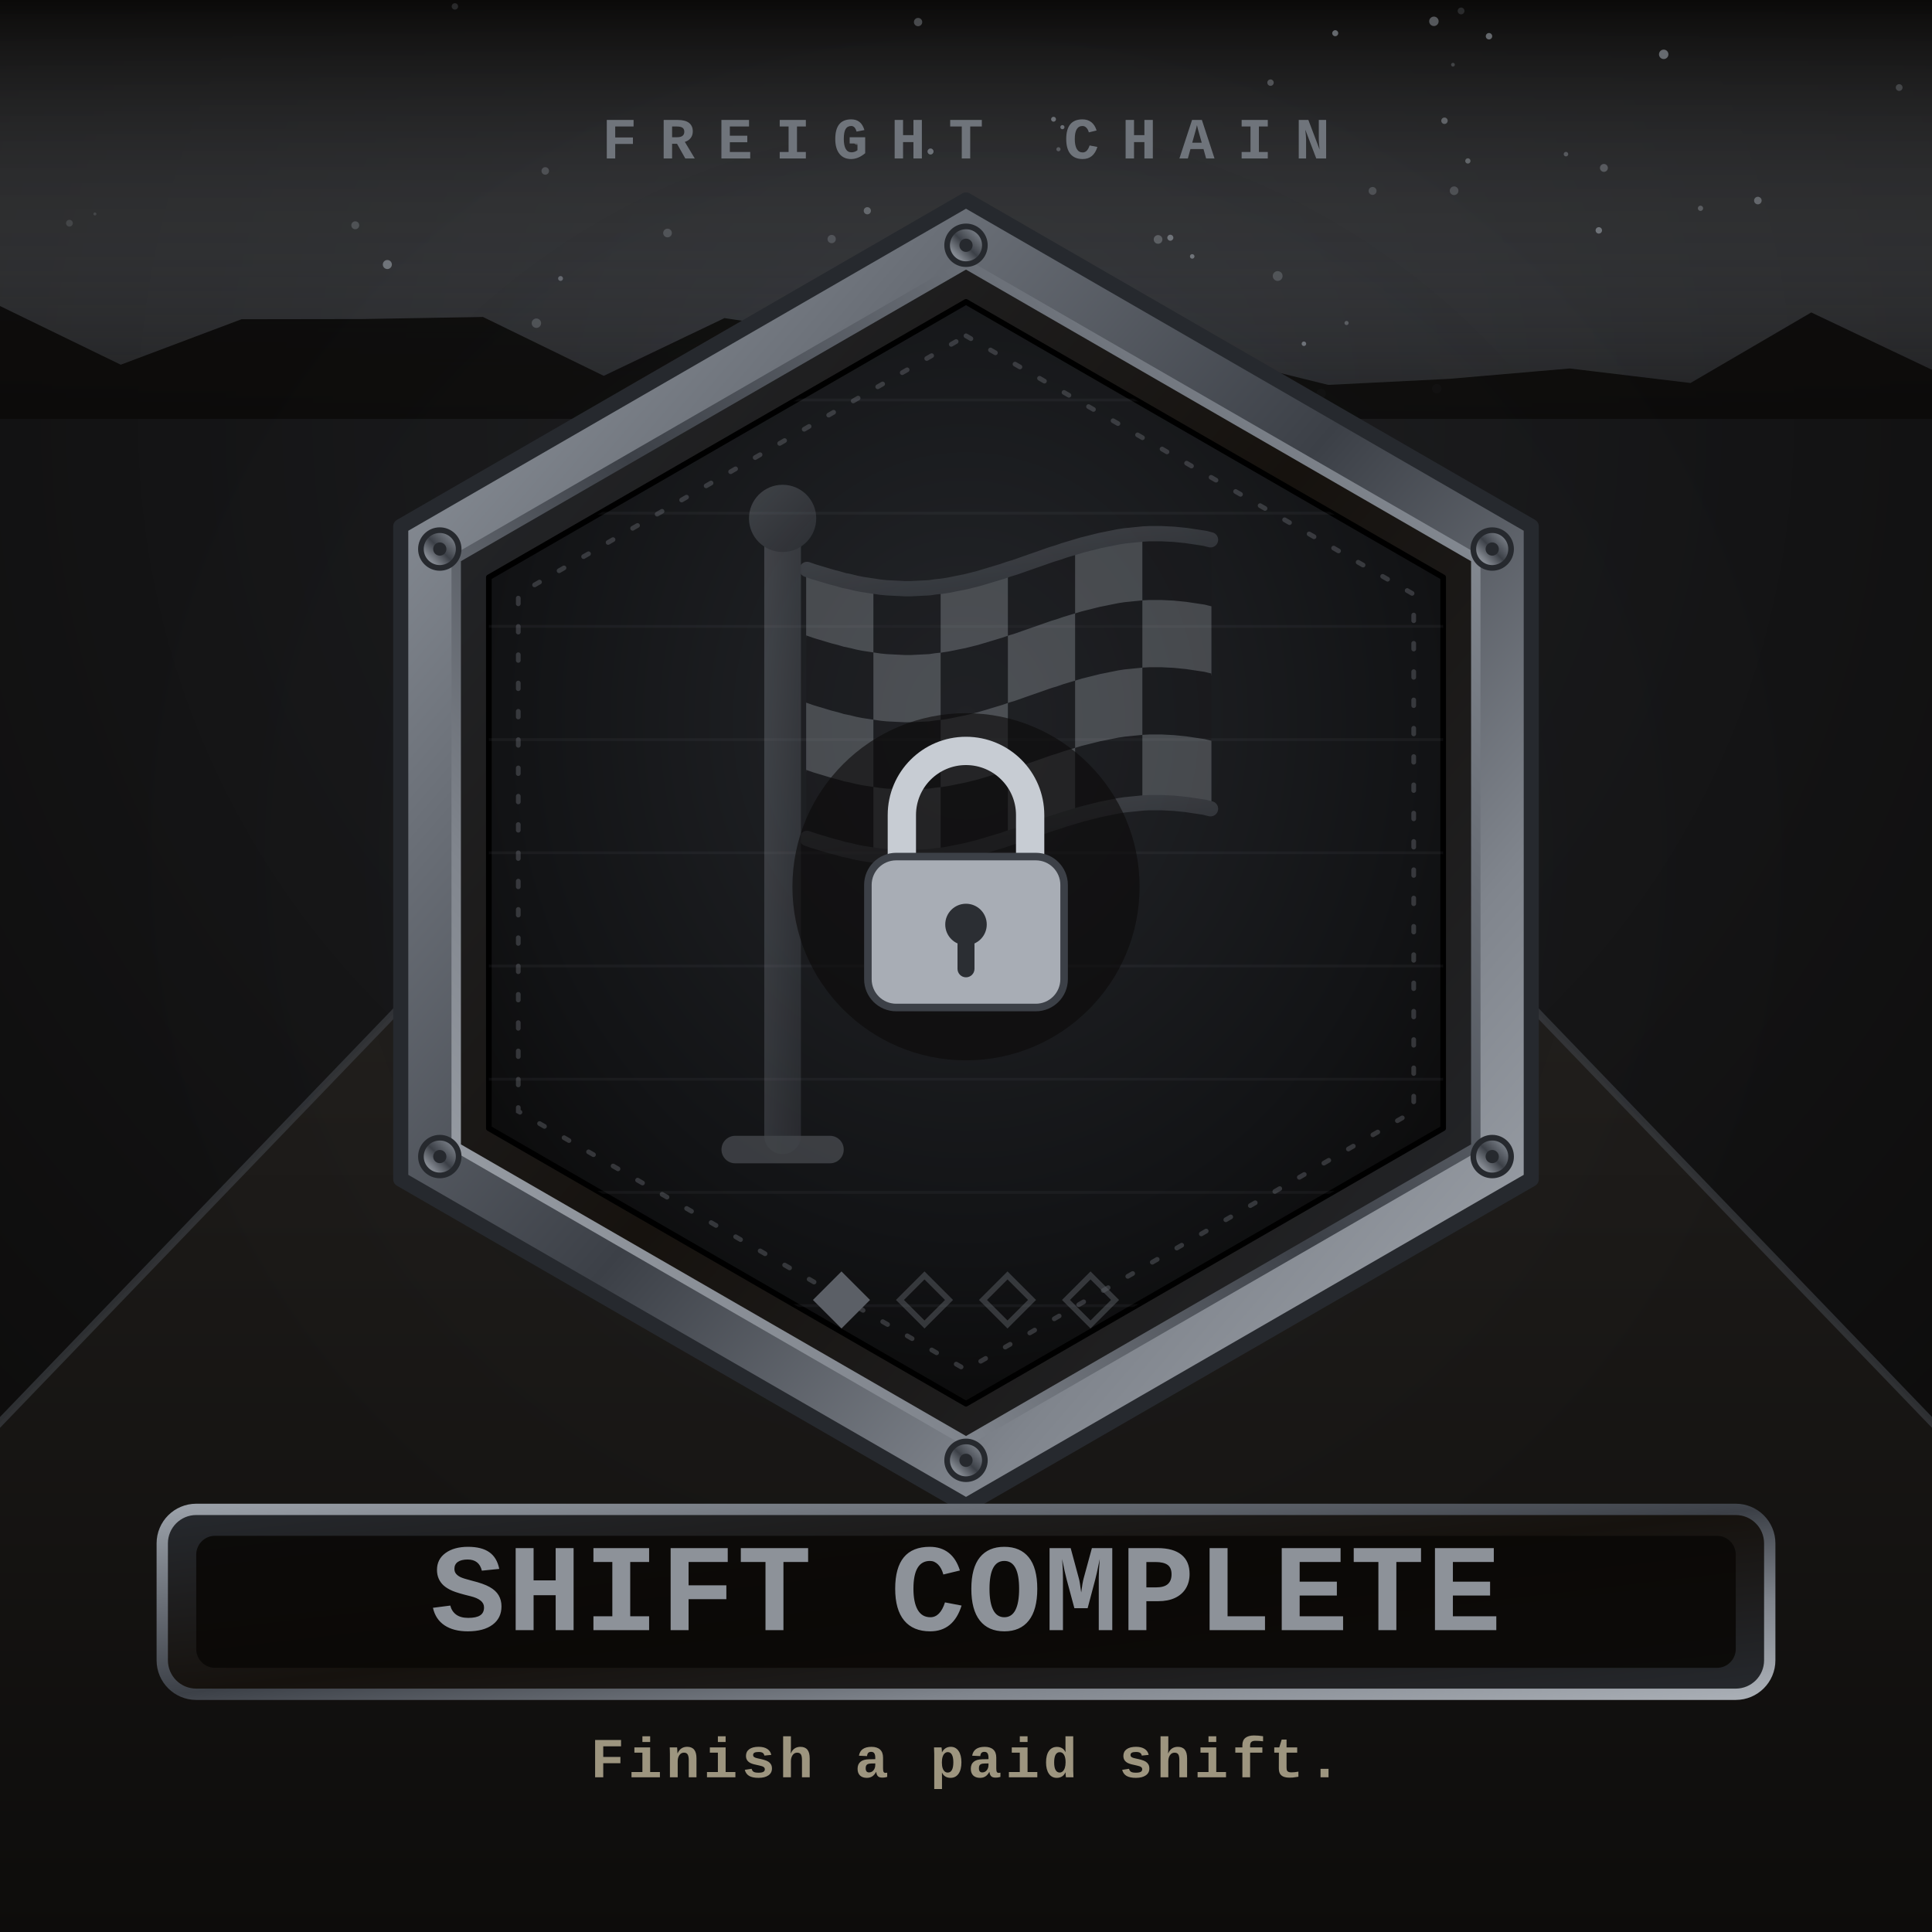
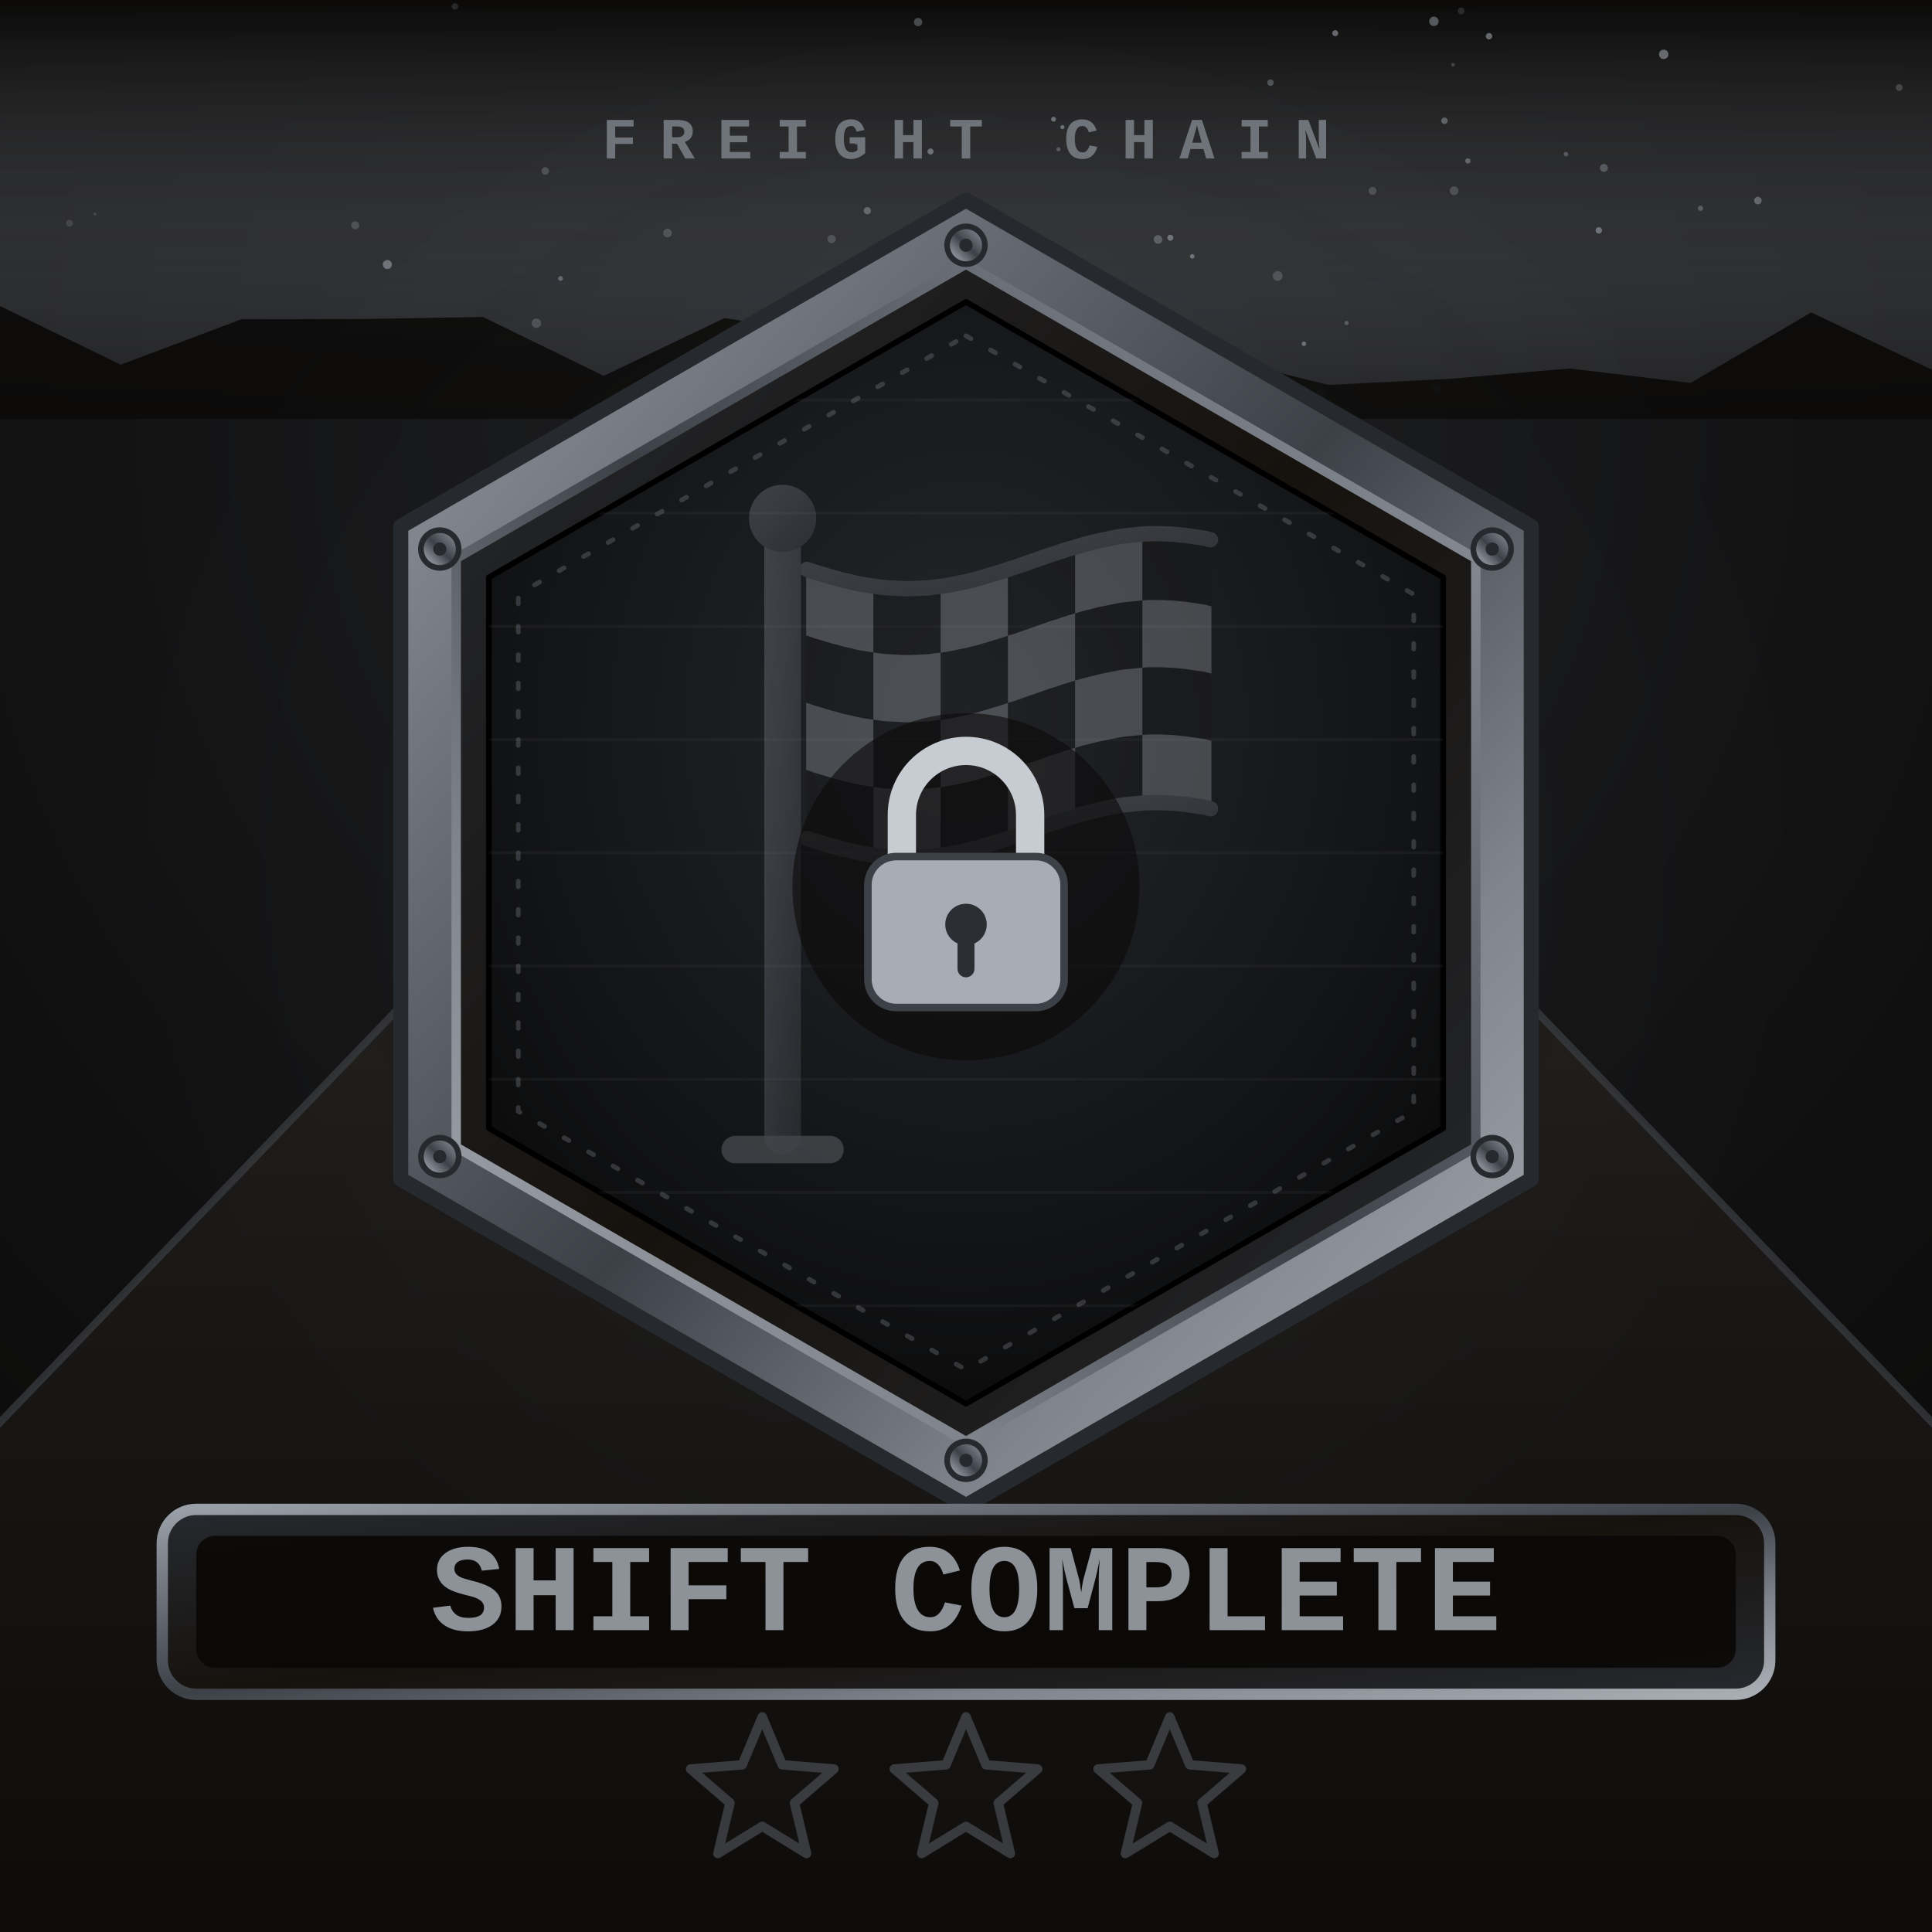
<svg xmlns="http://www.w3.org/2000/svg" width="1024" height="1024" viewBox="0 0 1024 1024" role="img" aria-label="Shift Complete – Freight Chain achievement (locked)">
  <defs>
    <radialGradient id="bg" cx="50%" cy="22%" r="85%">
      <stop offset="0" stop-color="#1c1d20" />
      <stop offset="1" stop-color="#0b0a09" />
    </radialGradient>
    <linearGradient id="sky" x1="0" y1="0" x2="0" y2="1">
      <stop offset="0" stop-color="#0b0a09" />
      <stop offset="1" stop-color="#7b7f86" stop-opacity="0.1" />
    </linearGradient>
    <linearGradient id="road" x1="0" y1="0" x2="0" y2="1">
      <stop offset="0" stop-color="#2a2724" />
      <stop offset="1" stop-color="#0d0c0b" />
    </linearGradient>
    <linearGradient id="rim" x1="0" y1="0" x2="1" y2="1">
      <stop offset="0%" stop-color="#9aa0a8" />
      <stop offset="25%" stop-color="#6a6f77" />
      <stop offset="50%" stop-color="#3c4047" />
      <stop offset="75%" stop-color="#80858d" />
      <stop offset="100%" stop-color="#a9aeb5" />
    </linearGradient>
    <linearGradient id="rimB" x1="1" y1="0" x2="0" y2="1">
      <stop offset="0%" stop-color="#9aa0a8" />
      <stop offset="25%" stop-color="#6a6f77" />
      <stop offset="50%" stop-color="#3c4047" />
      <stop offset="75%" stop-color="#80858d" />
      <stop offset="100%" stop-color="#a9aeb5" />
    </linearGradient>
    <linearGradient id="bevel" x1="0" y1="0" x2="1" y2="1">
      <stop offset="0" stop-color="#26292e" />
      <stop offset=".5" stop-color="#16120e" />
      <stop offset="1" stop-color="#26292e" />
    </linearGradient>
    <radialGradient id="plate" cx="50%" cy="38%" r="75%">
      <stop offset="0" stop-color="#24262a" />
      <stop offset=".65" stop-color="#121315" />
      <stop offset="1" stop-color="#070605" />
    </radialGradient>
    <radialGradient id="halo" cx="50%" cy="50%" r="50%">
      <stop offset="0" stop-color="#7b7f86" stop-opacity="0.06" />
      <stop offset="1" stop-color="#7b7f86" stop-opacity="0" />
    </radialGradient>
    <linearGradient id="ga" x1="0" y1="0" x2="1" y2="1">
      <stop offset="0" stop-color="#8b9099" />
      <stop offset="1" stop-color="#4c5058" />
    </linearGradient>
    <linearGradient id="sheen" x1="0" y1="0" x2="1" y2="1">
      <stop offset="0" stop-color="#fff" stop-opacity="0" />
      <stop offset=".45" stop-color="#fff" stop-opacity="0" />
      <stop offset=".5" stop-color="#fff" stop-opacity="0" />
      <stop offset=".56" stop-color="#fff" stop-opacity="0" />
      <stop offset="1" stop-color="#fff" stop-opacity="0" />
    </linearGradient>
    <filter id="glow" x="-30%" y="-30%" width="160%" height="160%">
      <feGaussianBlur stdDeviation="9" result="b" />
      <feMerge>
        <feMergeNode in="b" />
        <feMergeNode in="SourceGraphic" />
      </feMerge>
    </filter>
  </defs>
  <rect width="1024" height="1024" fill="url(#bg)" />
  <rect width="1024" height="222" fill="url(#sky)" />
  <circle cx="789.2" cy="19.2" r="1.7" fill="#9aa0a8" opacity="0.6" />
  <circle cx="761.5" cy="206" r="2.5" fill="#9aa0a8" opacity="0.3" />
  <circle cx="241.1" cy="3.4" r="1.7" fill="#9aa0a8" opacity="0.2" />
  <circle cx="677.2" cy="146.3" r="2.6" fill="#9aa0a8" opacity="0.3" />
  <circle cx="830" cy="81.7" r="1.2" fill="#9aa0a8" opacity="0.4" />
  <circle cx="770.1" cy="34.3" r="1" fill="#9aa0a8" opacity="0.3" />
  <circle cx="297.1" cy="147.6" r="1.3" fill="#9aa0a8" opacity="0.5" />
  <circle cx="765.6" cy="64" r="1.7" fill="#9aa0a8" opacity="0.5" />
  <circle cx="620.3" cy="126" r="1.6" fill="#9aa0a8" opacity="0.6" />
  <circle cx="713.7" cy="171.2" r="1.1" fill="#9aa0a8" opacity="0.4" />
  <circle cx="440.8" cy="126.7" r="2.2" fill="#9aa0a8" opacity="0.3" />
  <circle cx="673.4" cy="43.8" r="1.7" fill="#9aa0a8" opacity="0.4" />
  <circle cx="486.6" cy="11.7" r="2.2" fill="#9aa0a8" opacity="0.4" />
  <circle cx="561" cy="79.1" r="1.1" fill="#9aa0a8" opacity="0.4" />
  <circle cx="289" cy="90.6" r="2" fill="#9aa0a8" opacity="0.3" />
  <circle cx="501.9" cy="111.6" r="0.9" fill="#9aa0a8" opacity="0.2" />
  <circle cx="881.8" cy="28.8" r="2.5" fill="#9aa0a8" opacity="0.6" />
  <circle cx="403.5" cy="178.2" r="2" fill="#9aa0a8" opacity="0.5" />
  <circle cx="727.5" cy="101.2" r="2.1" fill="#9aa0a8" opacity="0.3" />
  <circle cx="687.9" cy="214.2" r="1.3" fill="#9aa0a8" opacity="0.2" />
  <circle cx="850.1" cy="89" r="2.1" fill="#9aa0a8" opacity="0.4" />
  <circle cx="691.1" cy="182.2" r="1.2" fill="#9aa0a8" opacity="0.6" />
  <circle cx="774.4" cy="5.8" r="1.8" fill="#9aa0a8" opacity="0.2" />
  <circle cx="931.7" cy="106.3" r="2" fill="#9aa0a8" opacity="0.5" />
  <circle cx="631.9" cy="135.9" r="1.2" fill="#9aa0a8" opacity="0.6" />
  <circle cx="205.3" cy="140.2" r="2.4" fill="#9aa0a8" opacity="0.6" />
  <circle cx="465.9" cy="147.5" r="1.9" fill="#9aa0a8" opacity="0.4" />
  <circle cx="50.3" cy="113.4" r="0.8" fill="#9aa0a8" opacity="0.2" />
  <circle cx="459.7" cy="111.7" r="1.9" fill="#9aa0a8" opacity="0.5" />
  <circle cx="778" cy="85.3" r="1.4" fill="#9aa0a8" opacity="0.5" />
  <circle cx="454.2" cy="75.2" r="1.6" fill="#9aa0a8" opacity="0.4" />
  <circle cx="1006.6" cy="46.4" r="1.8" fill="#9aa0a8" opacity="0.3" />
  <circle cx="613.8" cy="126.9" r="2.3" fill="#9aa0a8" opacity="0.4" />
  <circle cx="36.8" cy="118.3" r="1.8" fill="#9aa0a8" opacity="0.2" />
  <circle cx="700.2" cy="208.6" r="2.5" fill="#9aa0a8" opacity="0.3" />
  <circle cx="558.4" cy="63.2" r="1.3" fill="#9aa0a8" opacity="0.6" />
  <circle cx="707.7" cy="17.6" r="1.6" fill="#9aa0a8" opacity="0.6" />
  <circle cx="847.4" cy="122.1" r="1.7" fill="#9aa0a8" opacity="0.6" />
  <circle cx="353.8" cy="123.5" r="2.3" fill="#9aa0a8" opacity="0.3" />
  <circle cx="493.2" cy="80.3" r="1.6" fill="#9aa0a8" opacity="0.6" />
  <circle cx="563.1" cy="67.4" r="1.1" fill="#9aa0a8" opacity="0.6" />
  <circle cx="901.3" cy="110.4" r="1.4" fill="#9aa0a8" opacity="0.4" />
  <circle cx="770.7" cy="101.1" r="2.3" fill="#9aa0a8" opacity="0.3" />
  <circle cx="760" cy="11.3" r="2.5" fill="#9aa0a8" opacity="0.5" />
  <circle cx="188.3" cy="119.4" r="2.1" fill="#9aa0a8" opacity="0.3" />
  <circle cx="284.3" cy="171.3" r="2.5" fill="#9aa0a8" opacity="0.3" />
  <path d="M0 222L0 162.2L64 193.3L128 169.2L192 169.1L256 168L320 199.2L384 168.6L448 178.2L512 194.5L576 196.7L640 188.2L704 204L768 200.8L832 195.3L896 203L960 165.6L1024 196L1024 222Z" fill="#0a0908" opacity=".9" />
  <polygon points="512,222 -260,1024 1284,1024" fill="url(#road)" />
  <line x1="512" y1="222" x2="-260" y2="1024" stroke="#3a3d42" stroke-width="4" opacity=".7" />
  <line x1="512" y1="222" x2="1284" y2="1024" stroke="#3a3d42" stroke-width="4" opacity=".7" />
  <polygon points="510.4,222.9 513.6,222.9 514.1,247 509.9,247" fill="#5b5f66" opacity="0.5" />
  <polygon points="508.8,296.6 515.2,296.6 516.4,349.9 507.6,349.9" fill="#5b5f66" opacity="0.5" />
  <polygon points="505.8,428.4 518.2,428.4 519.8,502.4 504.2,502.4" fill="#5b5f66" opacity="0.5" />
  <polygon points="501.9,603.9 522.1,603.9 524.1,695.3 499.9,695.3" fill="#5b5f66" opacity="0.5" />
  <circle cx="512" cy="452" r="470" fill="url(#halo)" />
  <text x="512" y="84" text-anchor="middle" font-family="ui-monospace,'SF Mono',Menlo,Consolas,'Liberation Mono','DejaVu Sans Mono',monospace" font-size="31" font-weight="700" fill="#6f747b" letter-spacing="12">FREIGHT CHAIN</text>
  <polygon points="512,106 811.6,279 811.6,625 512,798 212.4,625 212.4,279" fill="url(#rim)" stroke="#26292e" stroke-width="8" stroke-linejoin="round" />
  <polygon points="512,140 782.2,296 782.2,608 512,764 241.8,608 241.8,296" fill="url(#bevel)" stroke="url(#rimB)" stroke-width="5" stroke-linejoin="round" />
  <polygon points="512,160 764.9,306 764.9,598 512,744 259.1,598 259.1,306" fill="url(#plate)" stroke="#000" stroke-width="3" stroke-linejoin="round" />
  <g stroke="#7b7f86" stroke-width="1.5" opacity="0.08" clip-path="url(#cl)">
    <line x1="212" y1="212" x2="812" y2="212" />
    <line x1="212" y1="272" x2="812" y2="272" />
    <line x1="212" y1="332" x2="812" y2="332" />
    <line x1="212" y1="392" x2="812" y2="392" />
    <line x1="212" y1="452" x2="812" y2="452" />
    <line x1="212" y1="512" x2="812" y2="512" />
    <line x1="212" y1="572" x2="812" y2="572" />
    <line x1="212" y1="632" x2="812" y2="632" />
    <line x1="212" y1="692" x2="812" y2="692" />
  </g>
  <clipPath id="cl">
    <polygon points="512,160 764.9,306 764.9,598 512,744 259.1,598 259.1,306" />
  </clipPath>
  <polygon points="512,178 749.3,315 749.3,589 512,726 274.7,589 274.7,315" fill="none" stroke="#7b7f86" stroke-width="2.5" stroke-dasharray="3 12" stroke-linecap="round" opacity="0.35" />
  <circle cx="512" cy="130" r="10" fill="url(#rimB)" stroke="#26292e" stroke-width="3" />
  <circle cx="512" cy="130" r="3.5" fill="#26292e" />
  <circle cx="790.9" cy="291" r="10" fill="url(#rimB)" stroke="#26292e" stroke-width="3" />
  <circle cx="790.9" cy="291" r="3.5" fill="#26292e" />
  <circle cx="790.9" cy="613" r="10" fill="url(#rimB)" stroke="#26292e" stroke-width="3" />
  <circle cx="790.9" cy="613" r="3.5" fill="#26292e" />
  <circle cx="512" cy="774" r="10" fill="url(#rimB)" stroke="#26292e" stroke-width="3" />
  <circle cx="512" cy="774" r="3.5" fill="#26292e" />
  <circle cx="233.1" cy="613" r="10" fill="url(#rimB)" stroke="#26292e" stroke-width="3" />
  <circle cx="233.1" cy="613" r="3.5" fill="#26292e" />
  <circle cx="233.1" cy="291" r="10" fill="url(#rimB)" stroke="#26292e" stroke-width="3" />
  <circle cx="233.1" cy="291" r="3.5" fill="#26292e" />
  <g transform="translate(512 440) scale(1.62)" opacity=".34">
    <g>
      <polygon points="-52,-85.3 -50,-84.6 -48,-84 -46,-83.4 -44,-82.8 -42,-82.3 -40,-81.7 -38,-81.3 -36,-80.8 -34,-80.4 -32,-80.1 -30,-79.8 -30,-57.8 -32,-58.1 -34,-58.4 -36,-58.8 -38,-59.3 -40,-59.7 -42,-60.3 -44,-60.8 -46,-61.4 -48,-62 -50,-62.6 -52,-63.3" fill="#9aa0a8" stroke="#9aa0a8" stroke-width=".6" />
      <polygon points="-52,-63.3 -50,-62.6 -48,-62 -46,-61.4 -44,-60.8 -42,-60.3 -40,-59.7 -38,-59.3 -36,-58.8 -34,-58.4 -32,-58.1 -30,-57.8 -30,-35.8 -32,-36.1 -34,-36.4 -36,-36.8 -38,-37.3 -40,-37.7 -42,-38.3 -44,-38.8 -46,-39.4 -48,-40 -50,-40.6 -52,-41.3" fill="#17181a" stroke="#17181a" stroke-width=".6" />
      <polygon points="-52,-41.3 -50,-40.6 -48,-40 -46,-39.4 -44,-38.8 -42,-38.3 -40,-37.7 -38,-37.3 -36,-36.8 -34,-36.4 -32,-36.1 -30,-35.8 -30,-13.8 -32,-14.1 -34,-14.4 -36,-14.8 -38,-15.3 -40,-15.7 -42,-16.3 -44,-16.8 -46,-17.4 -48,-18 -50,-18.6 -52,-19.3" fill="#9aa0a8" stroke="#9aa0a8" stroke-width=".6" />
      <polygon points="-52,-19.3 -50,-18.6 -48,-18 -46,-17.4 -44,-16.8 -42,-16.3 -40,-15.7 -38,-15.3 -36,-14.8 -34,-14.4 -32,-14.1 -30,-13.8 -30,8.2 -32,7.9 -34,7.6 -36,7.2 -38,6.7 -40,6.3 -42,5.7 -44,5.2 -46,4.6 -48,4 -50,3.4 -52,2.7" fill="#17181a" stroke="#17181a" stroke-width=".6" />
      <polygon points="-30,-79.8 -28,-79.5 -26,-79.3 -24,-79.2 -22,-79.1 -20,-79 -18,-79 -16,-79.1 -14,-79.2 -12,-79.3 -10,-79.6 -8,-79.8 -8,-57.8 -10,-57.6 -12,-57.3 -14,-57.2 -16,-57.1 -18,-57 -20,-57 -22,-57.1 -24,-57.2 -26,-57.3 -28,-57.5 -30,-57.8" fill="#17181a" stroke="#17181a" stroke-width=".6" />
      <polygon points="-30,-57.8 -28,-57.5 -26,-57.3 -24,-57.2 -22,-57.1 -20,-57 -18,-57 -16,-57.1 -14,-57.2 -12,-57.3 -10,-57.6 -8,-57.8 -8,-35.8 -10,-35.6 -12,-35.3 -14,-35.2 -16,-35.1 -18,-35 -20,-35 -22,-35.1 -24,-35.2 -26,-35.3 -28,-35.5 -30,-35.8" fill="#9aa0a8" stroke="#9aa0a8" stroke-width=".6" />
      <polygon points="-30,-35.8 -28,-35.5 -26,-35.3 -24,-35.2 -22,-35.1 -20,-35 -18,-35 -16,-35.1 -14,-35.2 -12,-35.3 -10,-35.6 -8,-35.8 -8,-13.8 -10,-13.6 -12,-13.3 -14,-13.2 -16,-13.1 -18,-13 -20,-13 -22,-13.1 -24,-13.2 -26,-13.3 -28,-13.5 -30,-13.8" fill="#17181a" stroke="#17181a" stroke-width=".6" />
      <polygon points="-30,-13.8 -28,-13.5 -26,-13.3 -24,-13.2 -22,-13.1 -20,-13 -18,-13 -16,-13.1 -14,-13.2 -12,-13.3 -10,-13.6 -8,-13.8 -8,8.2 -10,8.4 -12,8.7 -14,8.8 -16,8.9 -18,9 -20,9 -22,8.9 -24,8.8 -26,8.7 -28,8.5 -30,8.2" fill="#9aa0a8" stroke="#9aa0a8" stroke-width=".6" />
      <polygon points="-8,-79.8 -6,-80.1 -4,-80.5 -2,-80.9 0,-81.3 2,-81.8 4,-82.3 6,-82.9 8,-83.5 10,-84.1 12,-84.7 14,-85.4 14,-63.4 12,-62.7 10,-62.1 8,-61.5 6,-60.9 4,-60.3 2,-59.8 0,-59.3 -2,-58.9 -4,-58.5 -6,-58.1 -8,-57.8" fill="#9aa0a8" stroke="#9aa0a8" stroke-width=".6" />
      <polygon points="-8,-57.8 -6,-58.1 -4,-58.5 -2,-58.9 0,-59.3 2,-59.8 4,-60.3 6,-60.9 8,-61.5 10,-62.1 12,-62.7 14,-63.4 14,-41.4 12,-40.7 10,-40.1 8,-39.5 6,-38.9 4,-38.3 2,-37.8 0,-37.3 -2,-36.9 -4,-36.5 -6,-36.1 -8,-35.8" fill="#17181a" stroke="#17181a" stroke-width=".6" />
      <polygon points="-8,-35.8 -6,-36.1 -4,-36.5 -2,-36.9 0,-37.3 2,-37.8 4,-38.3 6,-38.9 8,-39.5 10,-40.1 12,-40.7 14,-41.4 14,-19.4 12,-18.7 10,-18.1 8,-17.5 6,-16.9 4,-16.3 2,-15.8 0,-15.3 -2,-14.9 -4,-14.5 -6,-14.1 -8,-13.8" fill="#9aa0a8" stroke="#9aa0a8" stroke-width=".6" />
      <polygon points="-8,-13.8 -6,-14.1 -4,-14.5 -2,-14.9 0,-15.3 2,-15.8 4,-16.3 6,-16.9 8,-17.5 10,-18.1 12,-18.7 14,-19.4 14,2.6 12,3.3 10,3.9 8,4.5 6,5.1 4,5.7 2,6.2 0,6.7 -2,7.1 -4,7.5 -6,7.9 -8,8.2" fill="#17181a" stroke="#17181a" stroke-width=".6" />
      <polygon points="14,-85.4 16,-86 18,-86.7 20,-87.4 22,-88.1 24,-88.8 26,-89.5 28,-90.2 30,-90.8 32,-91.5 34,-92.1 36,-92.7 36,-70.7 34,-70.1 32,-69.5 30,-68.8 28,-68.2 26,-67.5 24,-66.8 22,-66.1 20,-65.4 18,-64.7 16,-64 14,-63.4" fill="#17181a" stroke="#17181a" stroke-width=".6" />
      <polygon points="14,-63.4 16,-64 18,-64.7 20,-65.4 22,-66.1 24,-66.8 26,-67.5 28,-68.2 30,-68.8 32,-69.5 34,-70.1 36,-70.7 36,-48.7 34,-48.1 32,-47.5 30,-46.8 28,-46.2 26,-45.5 24,-44.8 22,-44.1 20,-43.4 18,-42.7 16,-42 14,-41.4" fill="#9aa0a8" stroke="#9aa0a8" stroke-width=".6" />
      <polygon points="14,-41.4 16,-42 18,-42.7 20,-43.4 22,-44.1 24,-44.8 26,-45.5 28,-46.2 30,-46.8 32,-47.5 34,-48.1 36,-48.7 36,-26.7 34,-26.1 32,-25.5 30,-24.8 28,-24.2 26,-23.5 24,-22.8 22,-22.1 20,-21.4 18,-20.7 16,-20 14,-19.4" fill="#17181a" stroke="#17181a" stroke-width=".6" />
      <polygon points="14,-19.4 16,-20 18,-20.7 20,-21.4 22,-22.1 24,-22.8 26,-23.5 28,-24.2 30,-24.8 32,-25.5 34,-26.1 36,-26.7 36,-4.7 34,-4.1 32,-3.5 30,-2.8 28,-2.2 26,-1.5 24,-0.8 22,-0.1 20,0.6 18,1.3 16,2 14,2.6" fill="#9aa0a8" stroke="#9aa0a8" stroke-width=".6" />
      <polygon points="36,-92.7 38,-93.3 40,-93.8 42,-94.3 44,-94.8 46,-95.2 48,-95.6 50,-96 52,-96.3 54,-96.5 56,-96.7 58,-96.9 58,-74.9 56,-74.7 54,-74.5 52,-74.3 50,-74 48,-73.6 46,-73.2 44,-72.8 42,-72.3 40,-71.8 38,-71.3 36,-70.7" fill="#9aa0a8" stroke="#9aa0a8" stroke-width=".6" />
      <polygon points="36,-70.7 38,-71.3 40,-71.8 42,-72.3 44,-72.8 46,-73.2 48,-73.6 50,-74 52,-74.3 54,-74.5 56,-74.7 58,-74.9 58,-52.9 56,-52.7 54,-52.5 52,-52.3 50,-52 48,-51.6 46,-51.2 44,-50.8 42,-50.3 40,-49.8 38,-49.3 36,-48.7" fill="#17181a" stroke="#17181a" stroke-width=".6" />
      <polygon points="36,-48.7 38,-49.3 40,-49.8 42,-50.3 44,-50.8 46,-51.2 48,-51.6 50,-52 52,-52.3 54,-52.5 56,-52.7 58,-52.9 58,-30.9 56,-30.7 54,-30.5 52,-30.3 50,-30 48,-29.6 46,-29.2 44,-28.8 42,-28.3 40,-27.8 38,-27.3 36,-26.7" fill="#9aa0a8" stroke="#9aa0a8" stroke-width=".6" />
      <polygon points="36,-26.7 38,-27.3 40,-27.8 42,-28.3 44,-28.8 46,-29.2 48,-29.6 50,-30 52,-30.3 54,-30.5 56,-30.7 58,-30.9 58,-8.9 56,-8.7 54,-8.5 52,-8.3 50,-8 48,-7.6 46,-7.2 44,-6.8 42,-6.3 40,-5.8 38,-5.3 36,-4.7" fill="#17181a" stroke="#17181a" stroke-width=".6" />
      <polygon points="58,-96.9 60,-97 62,-97 64,-97 66,-96.9 68,-96.8 70,-96.6 72,-96.4 74,-96.1 76,-95.8 78,-95.5 80,-95 80,-73 78,-73.5 76,-73.8 74,-74.1 72,-74.4 70,-74.6 68,-74.8 66,-74.9 64,-75 62,-75 60,-75 58,-74.9" fill="#17181a" stroke="#17181a" stroke-width=".6" />
      <polygon points="58,-74.9 60,-75 62,-75 64,-75 66,-74.9 68,-74.8 70,-74.6 72,-74.4 74,-74.1 76,-73.8 78,-73.5 80,-73 80,-51 78,-51.5 76,-51.8 74,-52.1 72,-52.4 70,-52.6 68,-52.8 66,-52.9 64,-53 62,-53 60,-53 58,-52.9" fill="#9aa0a8" stroke="#9aa0a8" stroke-width=".6" />
      <polygon points="58,-52.9 60,-53 62,-53 64,-53 66,-52.9 68,-52.8 70,-52.6 72,-52.4 74,-52.1 76,-51.8 78,-51.5 80,-51 80,-29 78,-29.5 76,-29.8 74,-30.1 72,-30.4 70,-30.6 68,-30.8 66,-30.9 64,-31 62,-31 60,-31 58,-30.9" fill="#17181a" stroke="#17181a" stroke-width=".6" />
      <polygon points="58,-30.9 60,-31 62,-31 64,-31 66,-30.9 68,-30.8 70,-30.6 72,-30.4 74,-30.1 76,-29.8 78,-29.5 80,-29 80,-7 78,-7.5 76,-7.8 74,-8.1 72,-8.4 70,-8.6 68,-8.8 66,-8.9 64,-9 62,-9 60,-9 58,-8.9" fill="#9aa0a8" stroke="#9aa0a8" stroke-width=".6" />
      <polyline points="-52,-85.3 -50,-84.6 -48,-84 -46,-83.4 -44,-82.8 -42,-82.3 -40,-81.7 -38,-81.3 -36,-80.8 -34,-80.4 -32,-80.1 -30,-79.8 -28,-79.5 -26,-79.3 -24,-79.2 -22,-79.1 -20,-79 -18,-79 -16,-79.1 -14,-79.2 -12,-79.3 -10,-79.6 -8,-79.8 -6,-80.1 -4,-80.5 -2,-80.9 0,-81.3 2,-81.8 4,-82.3 6,-82.9 8,-83.5 10,-84.1 12,-84.7 14,-85.4 16,-86 18,-86.7 20,-87.4 22,-88.1 24,-88.8 26,-89.5 28,-90.2 30,-90.8 32,-91.5 34,-92.1 36,-92.7 38,-93.3 40,-93.8 42,-94.3 44,-94.8 46,-95.2 48,-95.6 50,-96 52,-96.3 54,-96.5 56,-96.7 58,-96.9 60,-97 62,-97 64,-97 66,-96.9 68,-96.8 70,-96.6 72,-96.4 74,-96.1 76,-95.8 78,-95.5 80,-95" fill="none" stroke="url(#ga)" stroke-width="5" stroke-linecap="round" stroke-linejoin="round" />
      <polyline points="-52,2.7 -50,3.4 -48,4 -46,4.6 -44,5.2 -42,5.7 -40,6.3 -38,6.7 -36,7.2 -34,7.6 -32,7.9 -30,8.2 -28,8.5 -26,8.7 -24,8.8 -22,8.9 -20,9 -18,9 -16,8.9 -14,8.8 -12,8.7 -10,8.4 -8,8.2 -6,7.9 -4,7.5 -2,7.1 0,6.7 2,6.2 4,5.7 6,5.1 8,4.5 10,3.9 12,3.3 14,2.6 16,2 18,1.3 20,0.6 22,-0.1 24,-0.8 26,-1.5 28,-2.2 30,-2.8 32,-3.5 34,-4.1 36,-4.7 38,-5.3 40,-5.8 42,-6.3 44,-6.8 46,-7.2 48,-7.6 50,-8 52,-8.3 54,-8.5 56,-8.7 58,-8.9 60,-9 62,-9 64,-9 66,-8.9 68,-8.8 70,-8.6 72,-8.4 74,-8.1 76,-7.8 78,-7.5 80,-7" fill="none" stroke="url(#ga)" stroke-width="5" stroke-linecap="round" stroke-linejoin="round" />
      <rect x="-66" y="-100" width="12" height="206" rx="6" fill="url(#ga)" />
      <circle cx="-60" cy="-102" r="11" fill="url(#ga)" />
      <rect x="-80" y="100" width="40" height="9" rx="4.5" fill="#9aa0a8" opacity=".85" />
    </g>
  </g>
  <g transform="translate(512 470)">
    <circle r="92" fill="#0b0a09" opacity=".62" />
    <path d="M-34 -14V-38A34 34 0 0 1 34 -38V-14" fill="none" stroke="#c7ccd3" stroke-width="15" stroke-linecap="round" />
    <rect x="-52" y="-16" width="104" height="80" rx="15" fill="#a8adb5" />
    <rect x="-52" y="-16" width="104" height="80" rx="15" fill="none" stroke="#3c4047" stroke-width="4" />
    <circle cy="20" r="11" fill="#2b2e33" />
    <rect x="-4.5" y="26" width="9" height="22" rx="4.5" fill="#2b2e33" />
  </g>
-   <polygon points="446,676 459,689 446,702 433,689" fill="#5b5f66" stroke="#5b5f66" stroke-width="3" opacity="1" />
-   <polygon points="490,676 503,689 490,702 477,689" fill="none" stroke="#5b5f66" stroke-width="3" opacity="0.5" />
-   <polygon points="534,676 547,689 534,702 521,689" fill="none" stroke="#5b5f66" stroke-width="3" opacity="0.5" />
-   <polygon points="578,676 591,689 578,702 565,689" fill="none" stroke="#5b5f66" stroke-width="3" opacity="0.5" />
  <polygon points="512,106 811.6,279 811.6,625 512,798 212.4,625 212.4,279" fill="url(#sheen)" stroke="none" />
  <rect x="86" y="800" width="852" height="98" rx="18" fill="url(#bevel)" stroke="url(#rim)" stroke-width="6" />
  <rect x="104" y="814" width="816" height="70" rx="10" fill="#0a0806" opacity=".9" />
  <text x="512" y="864" text-anchor="middle" font-family="ui-monospace,'SF Mono',Menlo,Consolas,'Liberation Mono','DejaVu Sans Mono',monospace" font-size="66" font-weight="800" fill="#8d9299" letter-spacing="1">SHIFT COMPLETE</text>
-   <text x="512" y="942" text-anchor="middle" font-family="ui-monospace,'SF Mono',Menlo,Consolas,'Liberation Mono','DejaVu Sans Mono',monospace" font-size="30" font-weight="700" fill="#9d957f" letter-spacing="2">
-     <tspan x="512" dy="0">Finish a paid shift.</tspan>
-   </text>
+   <polygon points="404,910 414.6,935.4 442,937.6 421.1,955.6 427.5,982.4 404,968 380.5,982.4 386.9,955.6 366,937.6 393.4,935.4" fill="#5b5f66" fill-opacity=".08" stroke="#5b5f66" stroke-width="5" stroke-linejoin="round" stroke-dasharray="0" stroke-linecap="round" opacity="0.55" />
+   <polygon points="512,910 522.6,935.4 550,937.6 529.1,955.6 535.5,982.4 512,968 488.5,982.4 494.9,955.6 474,937.6 501.4,935.4" fill="#5b5f66" fill-opacity=".08" stroke="#5b5f66" stroke-width="5" stroke-linejoin="round" stroke-dasharray="0" stroke-linecap="round" opacity="0.55" />
+   <polygon points="620,910 630.6,935.4 658,937.6 637.1,955.6 643.5,982.4 620,968 596.5,982.4 602.9,955.6 582,937.6 609.4,935.4" fill="#5b5f66" fill-opacity=".08" stroke="#5b5f66" stroke-width="5" stroke-linejoin="round" stroke-dasharray="0" stroke-linecap="round" opacity="0.55" />
</svg>
